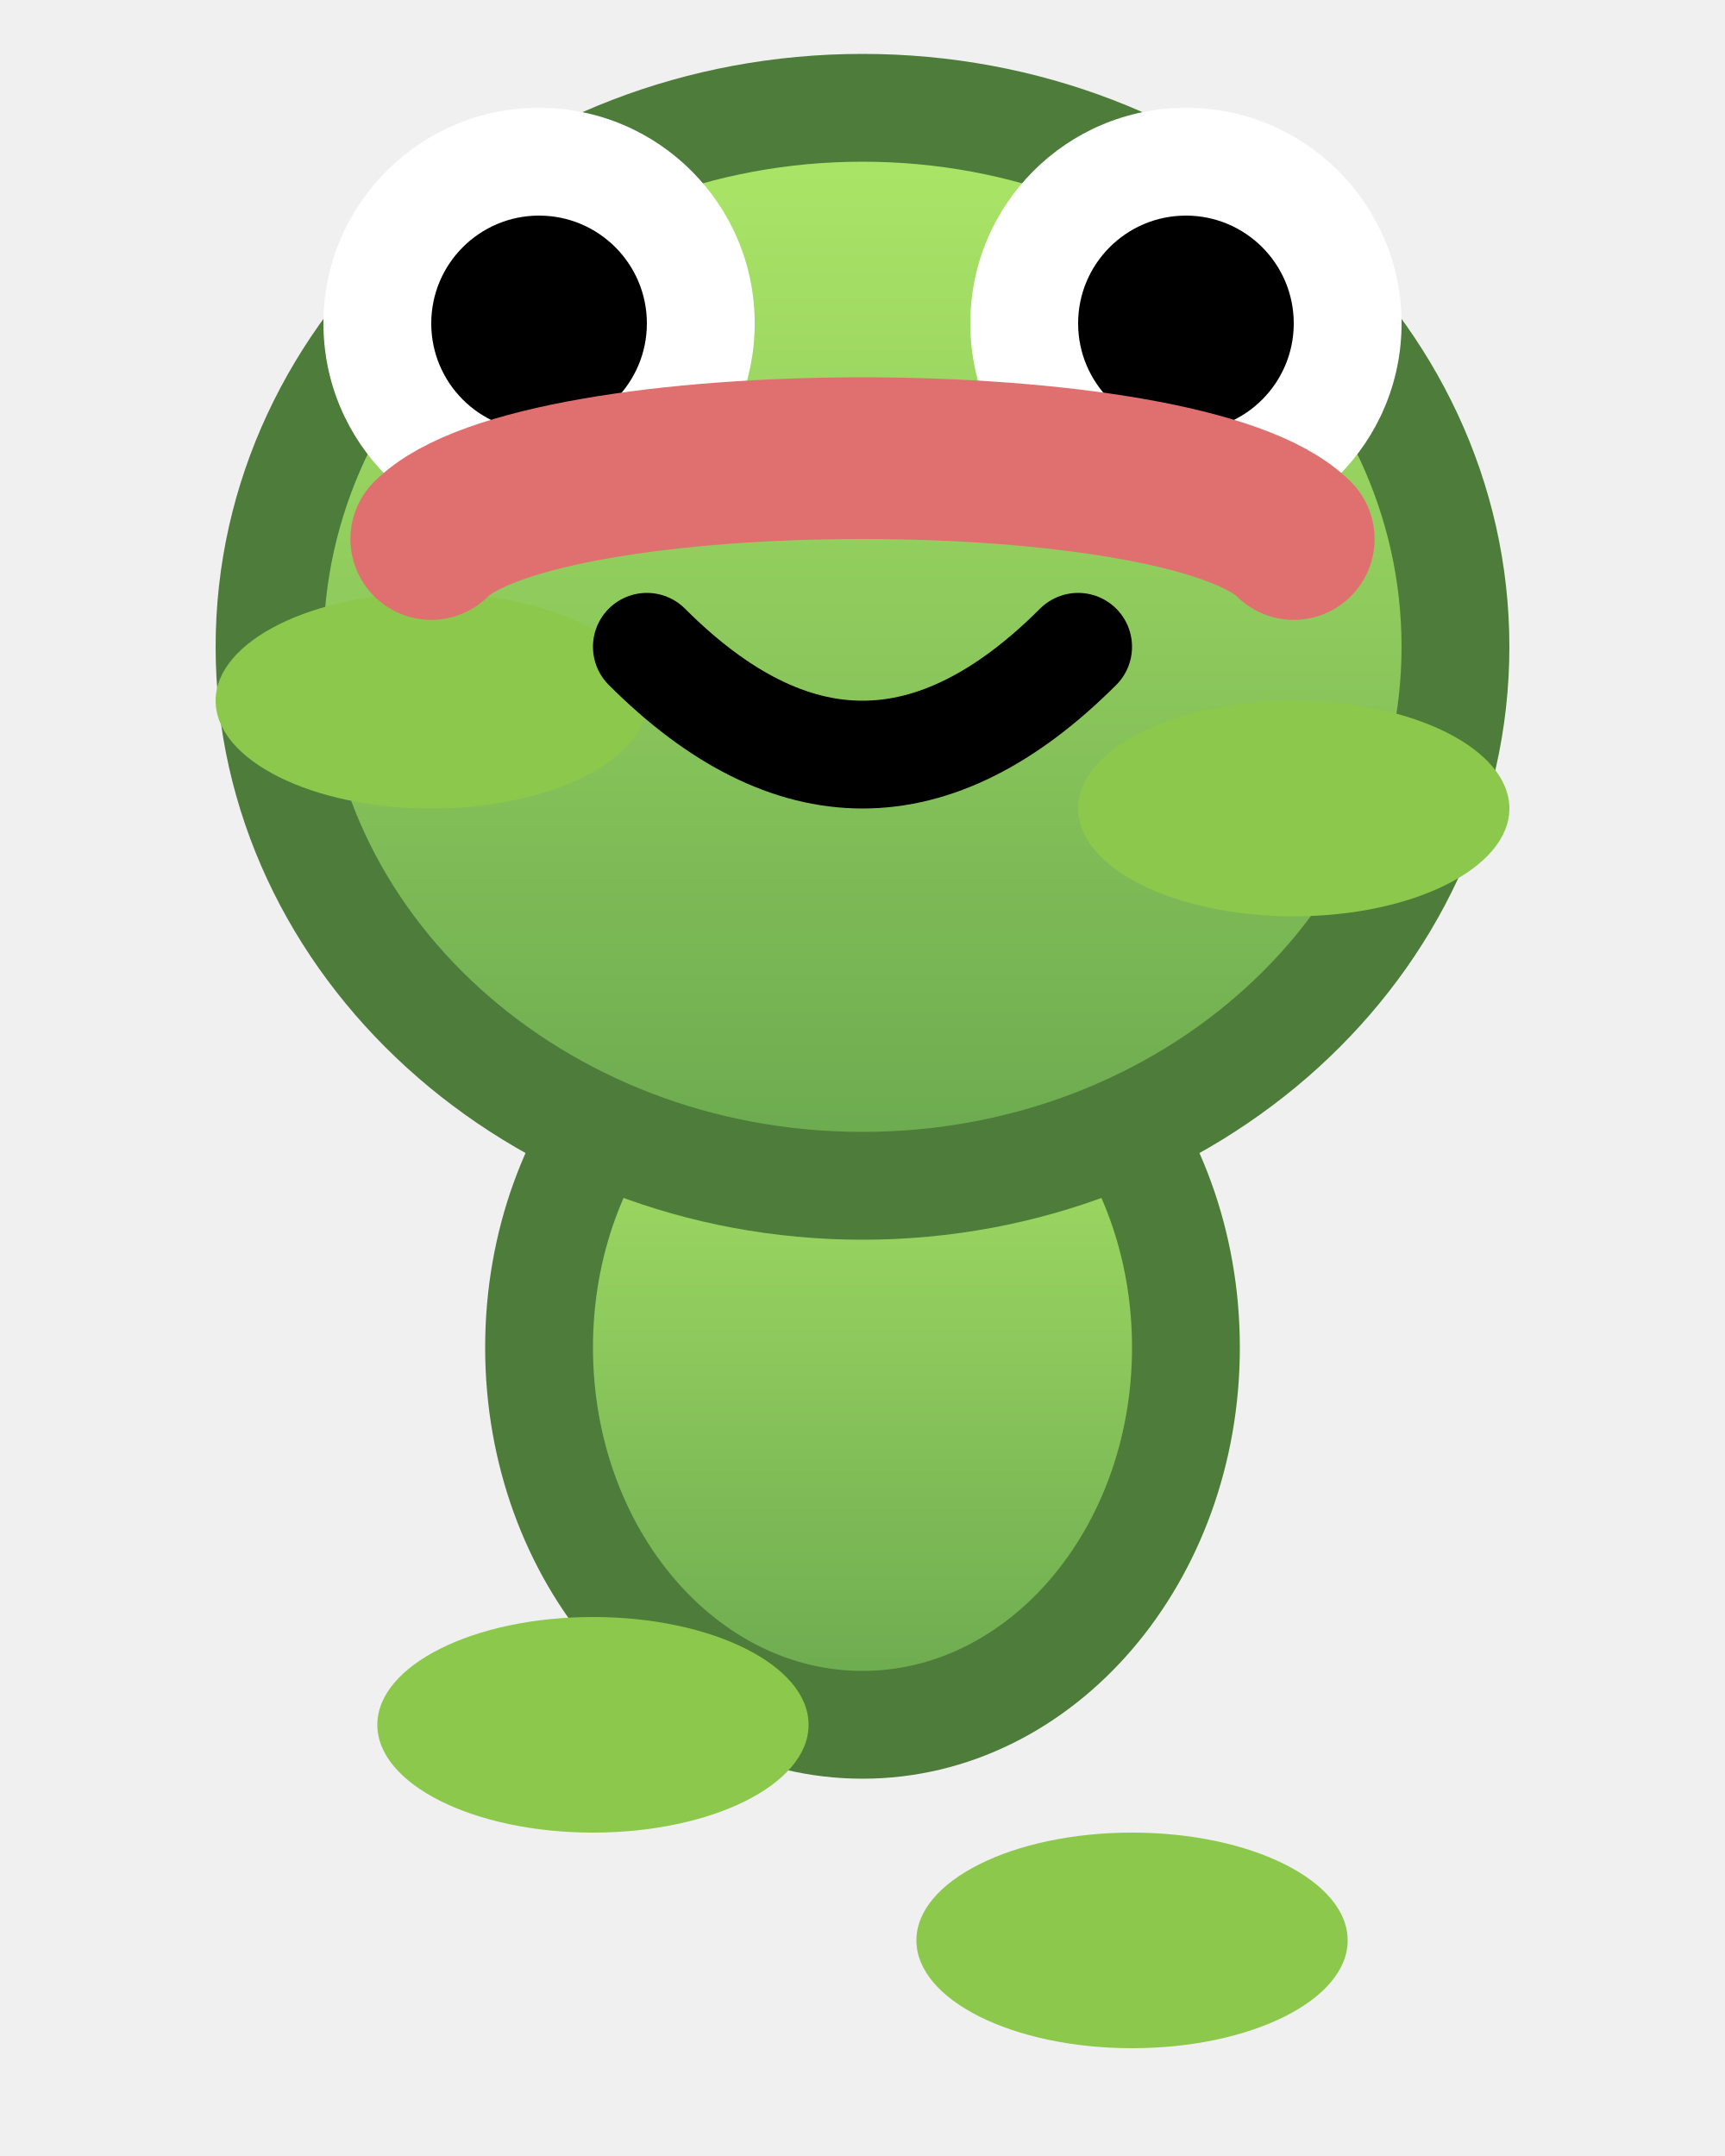
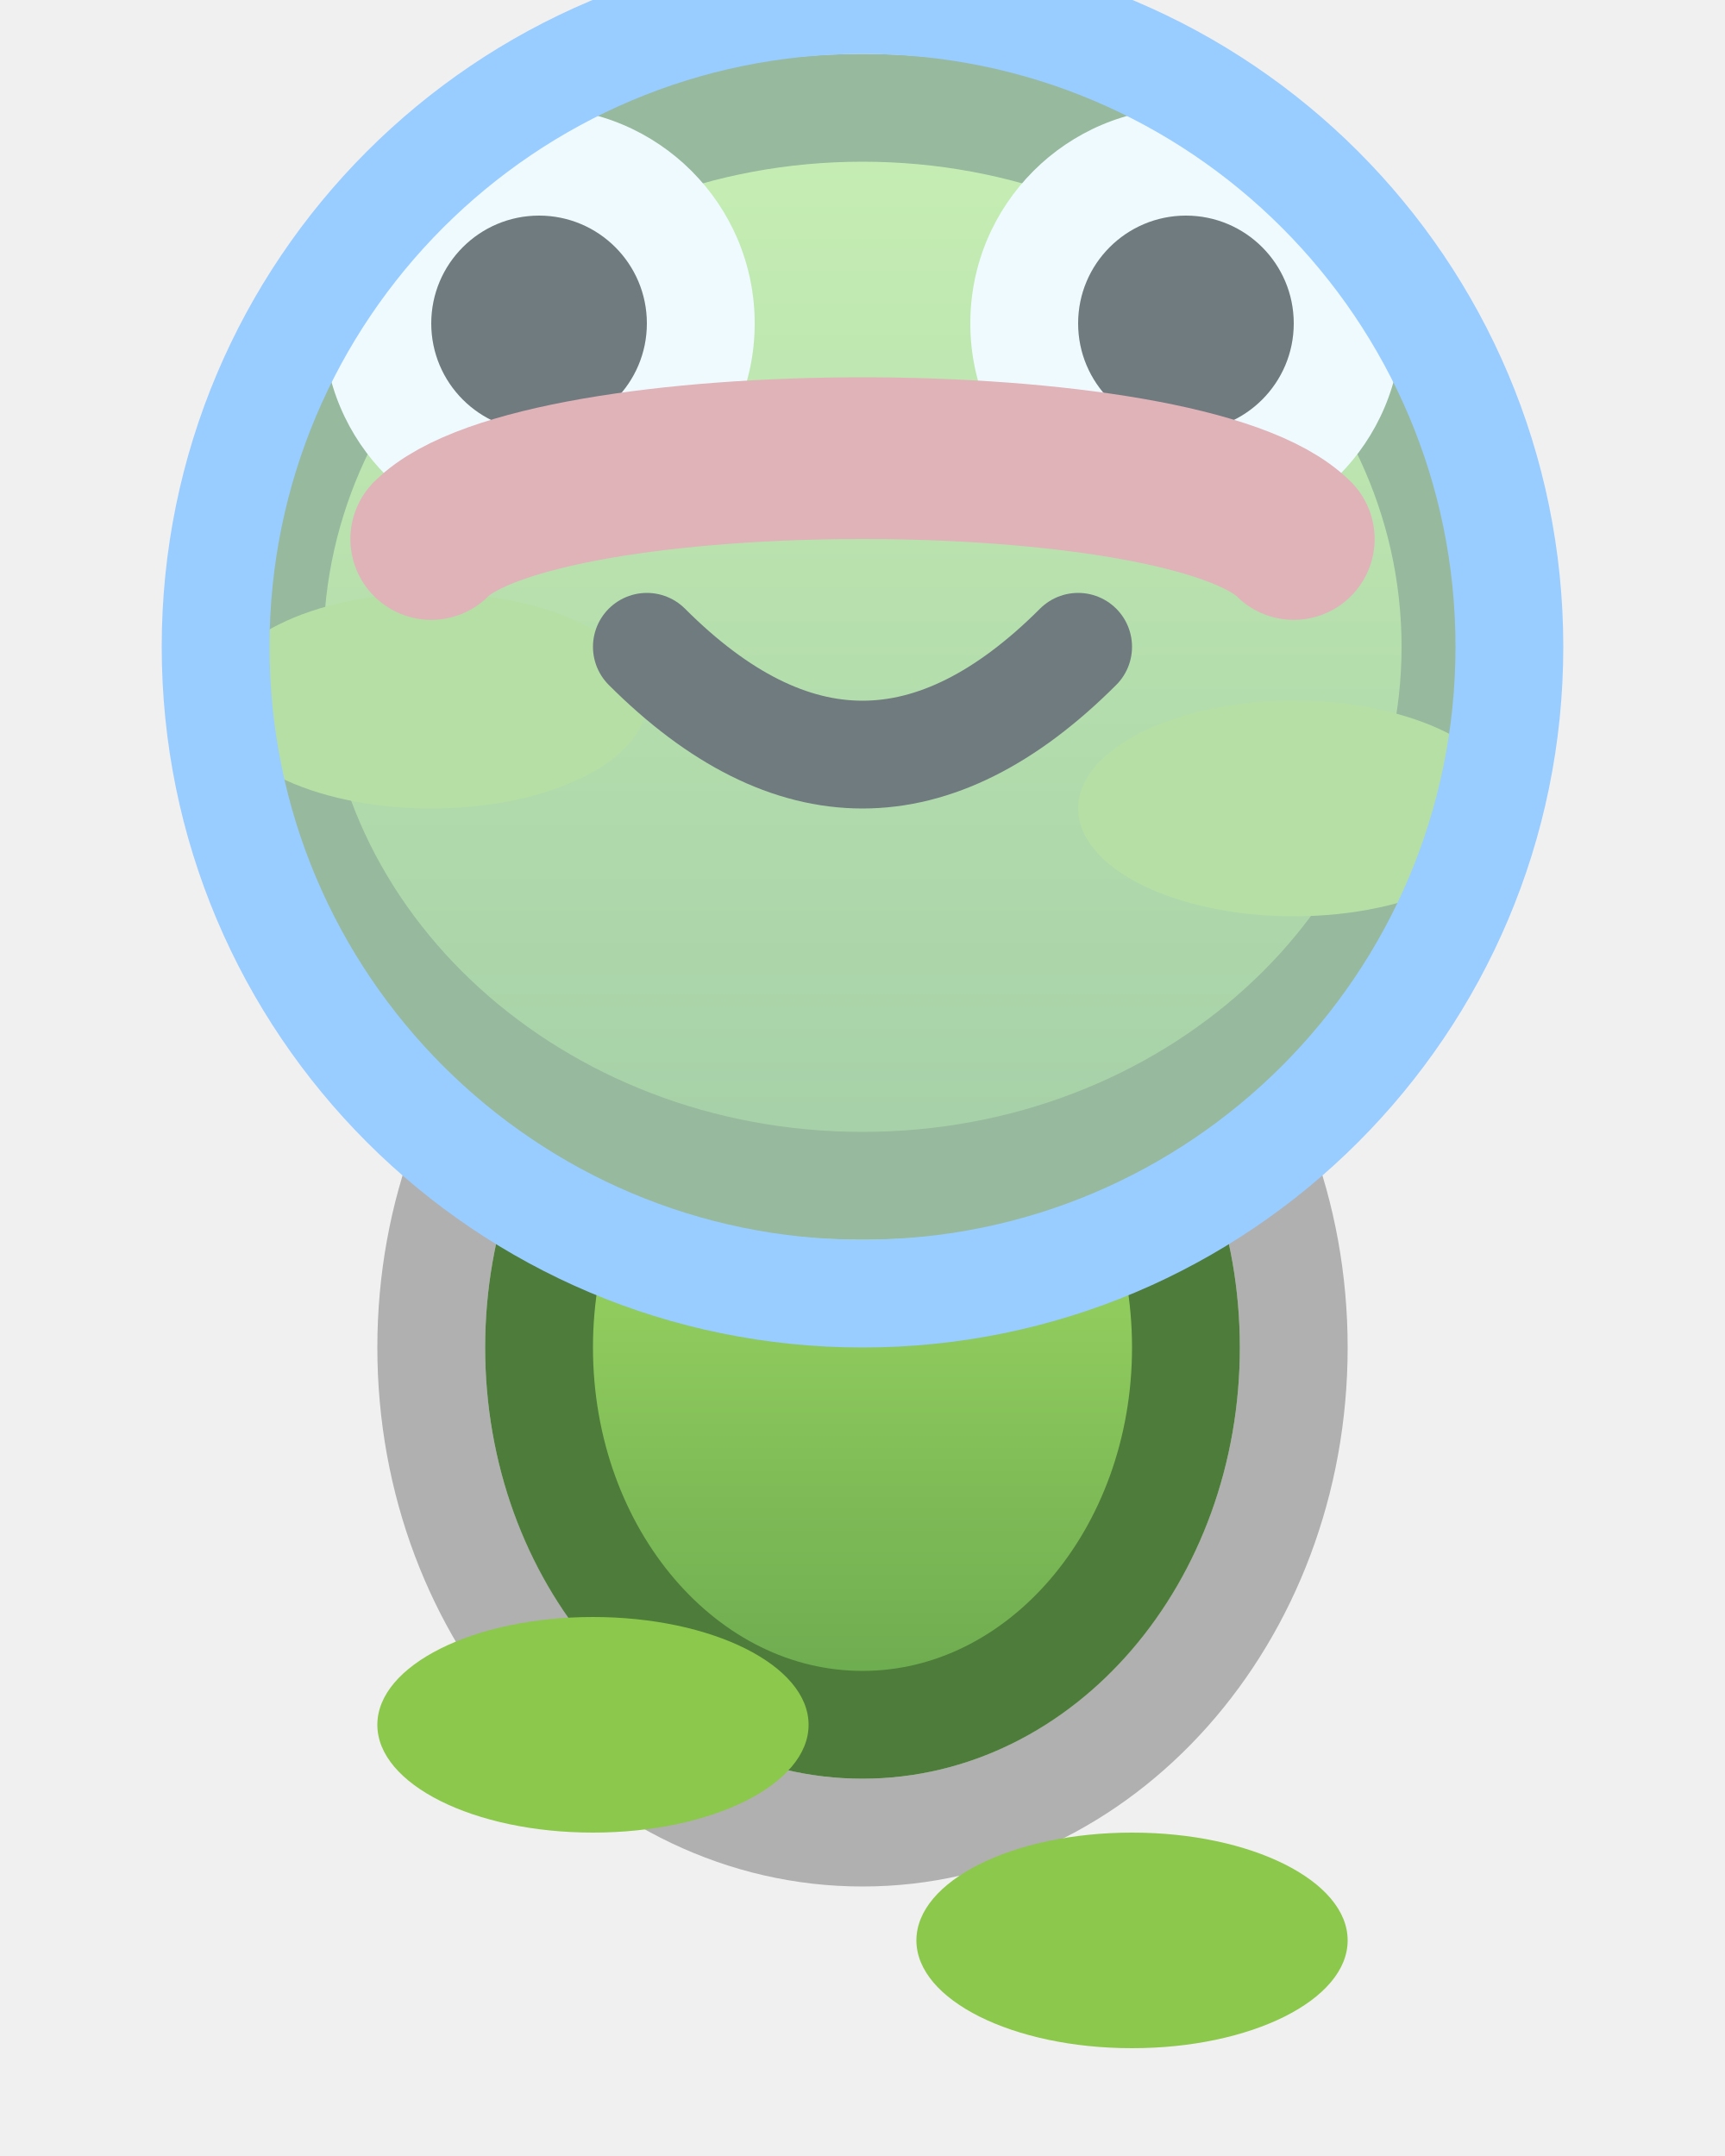
<svg xmlns="http://www.w3.org/2000/svg" width="32" height="40">
  <defs>
    <linearGradient id="frogBody" x1="0" y1="0" x2="0" y2="1">
      <stop offset="0%" stop-color="#aee868" />
      <stop offset="100%" stop-color="#6aa84f" />
    </linearGradient>
  </defs>
+   <ellipse cx="16" cy="25" rx="8" ry="9" fill="#e0e0e0" stroke="#b0b0b0" stroke-width="2" />
  <ellipse cx="16" cy="25" rx="6" ry="7" fill="url(#frogBody)" stroke="#4e7c3a" stroke-width="2" />
  <ellipse cx="11" cy="32" rx="4" ry="2" fill="#8cc84b" />
  <ellipse cx="21" cy="36" rx="4" ry="2" fill="#8cc84b" />
  <ellipse cx="16" cy="12" rx="11" ry="10" fill="url(#frogBody)" stroke="#4e7c3a" stroke-width="2" />
  <ellipse cx="8" cy="13" rx="4" ry="2" fill="#8cc84b" />
  <ellipse cx="24" cy="15" rx="4" ry="2" fill="#8cc84b" />
  <circle cx="10" cy="6" r="4" fill="#ffffff" />
  <circle cx="22" cy="6" r="4" fill="#ffffff" />
  <circle cx="10" cy="6" r="2" fill="#000000" />
  <circle cx="22" cy="6" r="2" fill="#000000" />
  <path d="M12 12 Q16 16 20 12" stroke="#000000" stroke-width="2" fill="none" stroke-linecap="round" />
  <path d="M8 10 C10 8, 22 8, 24 10" stroke="#e07070" stroke-width="3" fill="none" stroke-linecap="round" />
+   <circle cx="16" cy="12" r="12" fill="#e0f7ff" fill-opacity="0.5" stroke="#99ccff" stroke-width="2" />
</svg>
